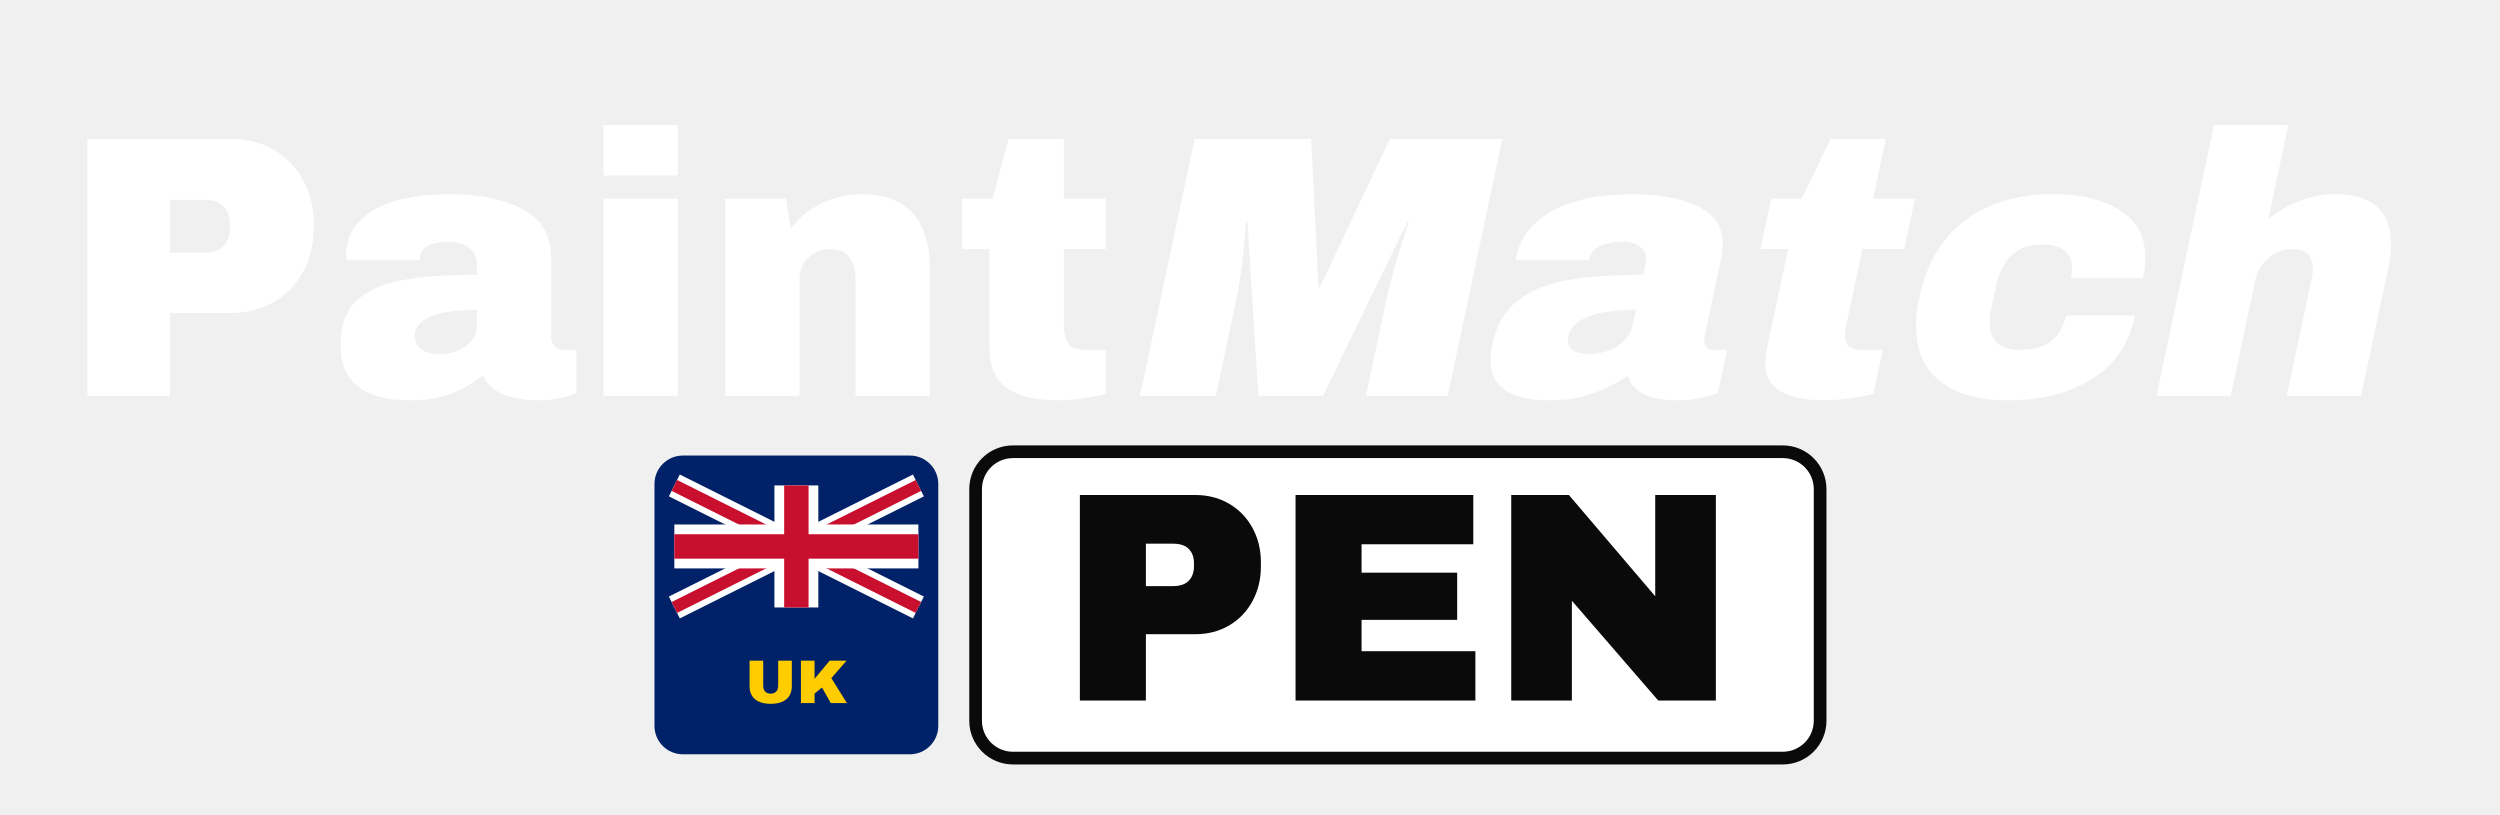
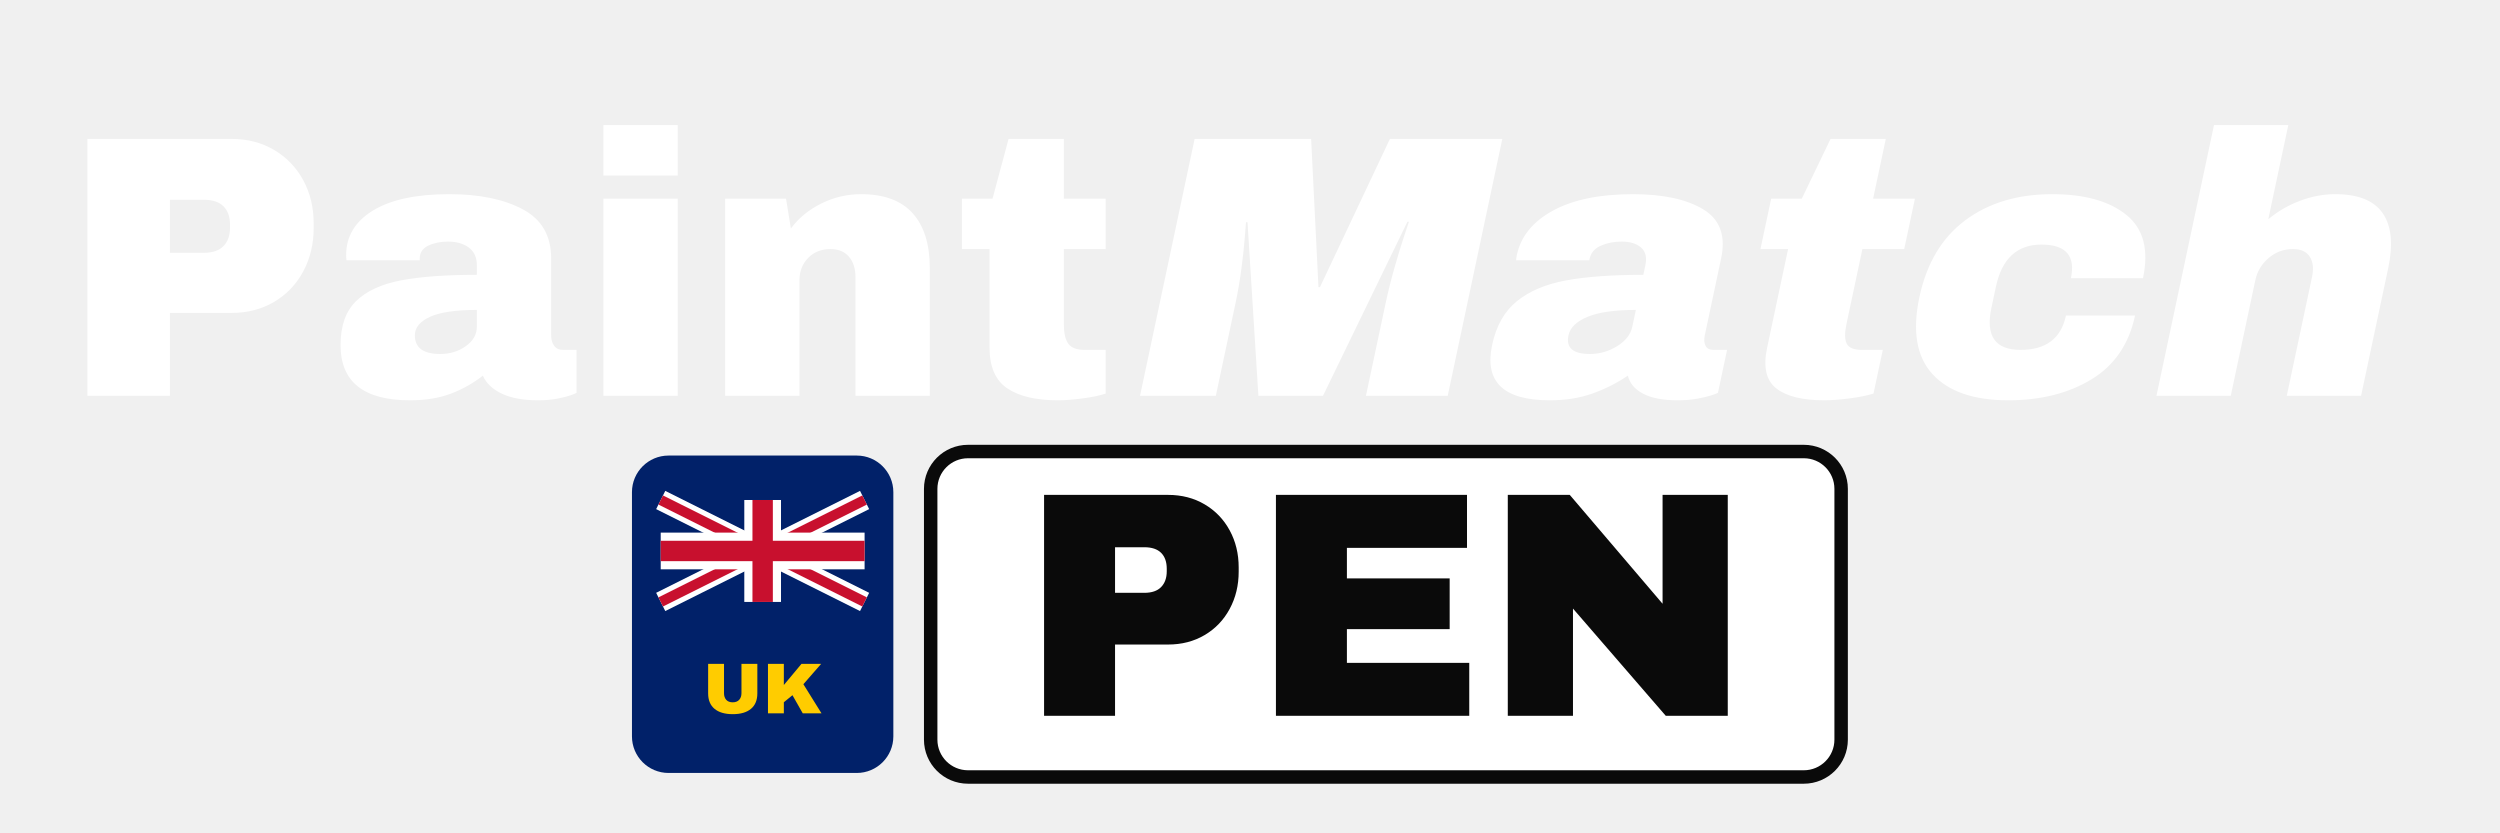
- <svg xmlns="http://www.w3.org/2000/svg" viewBox="0 0 1339.01 436.00" role="img" aria-label="PaintMatchPen">
+ <svg xmlns="http://www.w3.org/2000/svg" viewBox="0 0 1339.01 446.00" role="img" aria-label="PaintMatchPen">
  <path d="M168.0 119.6V122.2Q168.0 135.0 162.4 145.4Q156.8 155.8 146.8 161.7Q136.8 167.6 124.0 167.6H91.0V212.0H46.8V74.4H124.0Q136.8 74.4 146.8 80.3Q156.8 86.2 162.4 96.5Q168.0 106.8 168.0 119.6ZM91.0 135.4H109.2Q116.2 135.4 119.7 131.8Q123.2 128.2 123.2 122.0V120.4Q123.2 114.0 119.7 110.5Q116.2 107.0 109.2 107.0H91.0Z M295.2 138.4V179.6Q295.2 183.0 296.8 185.2Q298.4 187.4 301.6 187.4H308.8V210.4Q308.2 210.8 305.7 211.7Q303.2 212.6 298.6 213.5Q294.0 214.4 288.0 214.4Q276.4 214.4 268.9 210.9Q261.4 207.4 258.6 201.2Q251.0 207.2 241.6 210.8Q232.2 214.4 219.6 214.4Q182.4 214.4 182.4 184.8Q182.4 169.4 190.7 161.3Q199.0 153.2 214.6 150.2Q230.2 147.2 255.4 147.2V142.0Q255.4 135.8 251.1 132.6Q246.8 129.4 240.0 129.4Q233.8 129.4 229.3 131.6Q224.8 133.8 224.8 138.6V139.4H185.6Q185.4 138.4 185.4 136.6Q185.4 121.6 199.7 112.8Q214.0 104.0 240.6 104.0Q264.8 104.0 280.0 112.1Q295.2 120.2 295.2 138.4ZM222.2 179.6Q222.2 189.6 235.8 189.6Q243.6 189.6 249.5 185.4Q255.4 181.2 255.4 175.0V166.0Q238.4 166.0 230.3 169.7Q222.2 173.4 222.2 179.6Z M323.2 94.0V67.0H363.0V94.0ZM323.2 212.0V106.4H363.0V212.0Z M498 143.6V212.0H458.2V148.4Q458.2 141.6 454.7 137.5Q451.2 133.4 444.8 133.4Q437.4 133.4 432.8 138.2Q428.2 143.0 428.2 150.0V212.0H388.4V106.4H421L423.6 122.4Q429.8 114.0 439.9 109.0Q450 104.0 461.2 104.0Q479.6 104.0 488.8 114.2Q498 124.4 498 143.6Z M592.2 106.4V133.4H569.8V173.6Q569.8 180.8 572.2 184.1Q574.6 187.4 581 187.4H592.2V210.8Q587.4 212.4 579.8 213.4Q572.2 214.4 566.6 214.4Q549 214.4 539.5 208.0Q530 201.6 530 186.2V133.4H515.2V106.4H531.6L540.2 74.4H569.8V106.4Z" fill="#FFFFFF" />
  <path d="M731.6 212.0 742.143 162.4Q744.098 153.2 746.86 143.5Q749.622 133.8 751.825 127.2Q754.028 120.6 754.61 118.8H753.81L708.6 212.0H674L668.168 119.0H667.368Q667.185 120.8 666.704 127.3Q666.222 133.8 664.96 143.5Q663.698 153.2 661.743 162.4L651.2 212.0H610.6L639.848 74.4H702.248L706.171 153.8H706.971L744.448 74.4H804.648L775.4 212.0Z M921.844 138.4 913.087 179.6Q912.364 183.0 913.497 185.2Q914.629 187.4 917.829 187.4H925.029L920.14 210.4Q919.455 210.8 916.764 211.7Q914.072 212.6 909.281 213.5Q904.49 214.4 898.49 214.4Q886.89 214.4 880.134 210.9Q873.378 207.4 871.896 201.2Q863.02 207.2 852.855 210.8Q842.69 214.4 830.09 214.4Q792.89 214.4 799.182 184.8Q802.455 169.4 812.477 161.3Q822.498 153.2 838.736 150.2Q854.974 147.2 880.174 147.2L881.279 142.0Q882.597 135.8 878.977 132.6Q875.357 129.4 868.557 129.4Q862.357 129.4 857.39 131.6Q852.422 133.8 851.402 138.6L851.232 139.4H812.032Q812.044 138.4 812.427 136.6Q815.615 121.6 831.786 112.8Q847.956 104.0 874.556 104.0Q898.756 104.0 912.234 112.1Q925.713 120.2 921.844 138.4ZM840.087 179.6Q837.961 189.6 851.561 189.6Q859.361 189.6 866.154 185.4Q872.947 181.2 874.265 175.0L876.178 166.0Q859.178 166.0 850.291 169.7Q841.405 173.4 840.087 179.6Z M1025.646 106.4 1019.907 133.4H997.507L988.962 173.6Q987.432 180.8 989.13 184.1Q990.829 187.4 997.229 187.4H1008.429L1003.455 210.8Q998.315 212.4 990.502 213.4Q982.69 214.4 977.09 214.4Q959.49 214.4 951.35 208.0Q943.211 201.6 946.484 186.2L957.707 133.4H942.907L948.646 106.4H965.046L980.448 74.4H1010.048L1003.246 106.4Z M1147.791 149.0H1109.191Q1113.017 131.0 1093.417 131.0Q1073.817 131.0 1069.013 153.6L1066.59 165.0Q1061.829 187.4 1082.229 187.4Q1102.629 187.4 1106.54 169.0H1143.54Q1138.651 192.0 1120.17 203.2Q1101.69 214.4 1075.69 214.4Q1047.89 214.4 1035.066 200.4Q1022.241 186.4 1028.023 159.2Q1033.805 132.0 1052.58 118.0Q1071.356 104.0 1099.156 104.0Q1125.156 104.0 1138.897 115.1Q1152.637 126.2 1147.791 149.0Z M1250.756 104.0Q1269.156 104.0 1276.188 114.2Q1283.22 124.4 1279.139 143.6L1264.6 212.0H1224.8L1238.319 148.4Q1239.764 141.6 1237.135 137.5Q1234.507 133.4 1228.107 133.4Q1220.707 133.4 1215.087 138.2Q1209.466 143.0 1207.979 150.0L1194.8 212.0H1155L1185.821 67.0H1225.621L1214.908 117.4Q1222.668 111.0 1232.012 107.5Q1241.356 104.0 1250.756 104.0Z" fill="#FFFFFF" />
-   <rect x="350.54" y="244.00" width="152.00" height="160.00" rx="15.20" ry="15.20" fill="#012169" />
-   <line x1="361.18" y1="260.00" x2="491.90" y2="325.36" stroke="#FFF" stroke-width="13.07" />
-   <line x1="491.90" y1="260.00" x2="361.18" y2="325.36" stroke="#FFF" stroke-width="13.07" />
-   <line x1="361.18" y1="260.00" x2="491.90" y2="325.36" stroke="#C8102E" stroke-width="6.54" />
-   <line x1="491.90" y1="260.00" x2="361.18" y2="325.36" stroke="#C8102E" stroke-width="6.54" />
-   <line x1="426.54" y1="260.00" x2="426.54" y2="325.36" stroke="#FFF" stroke-width="23.53" />
-   <line x1="361.18" y1="292.68" x2="491.90" y2="292.68" stroke="#FFF" stroke-width="23.53" />
-   <line x1="426.54" y1="260.00" x2="426.54" y2="325.36" stroke="#C8102E" stroke-width="13.07" />
-   <line x1="361.18" y1="292.68" x2="491.90" y2="292.68" stroke="#C8102E" stroke-width="13.07" />
-   <path d="M412.804 376.967Q407.387 376.967 404.431 374.523Q401.475 372.078 401.475 367.421V353.847H408.775V367.322Q408.775 369.238 409.798 370.377Q410.822 371.517 412.771 371.517Q414.72 371.517 415.76 370.361Q416.801 369.205 416.801 367.322V353.847H424.1V367.421Q424.1 372.078 421.16 374.523Q418.221 376.967 412.804 376.967Z M444.38 353.847H453.43L445.271 363.194L453.595 376.57H444.974L440.251 368.247L436.288 371.484V376.57H428.988V353.847H436.288V363.557Z" fill="#FFCC00" />
-   <rect x="522.54" y="241.96" width="452.32" height="164.08" rx="20.0" ry="20.0" fill="#FFF" stroke="#0A0A0A" stroke-width="6.8" />
-   <path d="M675.344 301.28V303.36Q675.344 313.6 670.864 321.92Q666.384 330.24 658.384 334.96Q650.384 339.68 640.144 339.68H613.744V375.2H578.384V265.12H640.144Q650.384 265.12 658.384 269.84Q666.384 274.56 670.864 282.8Q675.344 291.04 675.344 301.28ZM613.744 313.92H628.304Q633.904 313.92 636.704 311.04Q639.504 308.16 639.504 303.2V301.92Q639.504 296.8 636.704 294.0Q633.904 291.2 628.304 291.2H613.744Z M693.904 265.12H789.104V291.52H729.264V306.72H780.464V332.0H729.264V348.8H790.224V375.2H693.904Z M888.144 375.2 841.904 321.76V375.2H809.424V265.12H840.304L886.544 319.36V265.12H919.024V375.2Z" fill="#0A0A0A" />
+   <rect x="338.48" y="244.00" width="140.00" height="170.00" rx="19.60" ry="19.60" fill="#012169" />
+   <line x1="353.88" y1="267.80" x2="463.08" y2="322.40" stroke="#FFF" stroke-width="10.92" />
+   <line x1="463.08" y1="267.80" x2="353.88" y2="322.40" stroke="#FFF" stroke-width="10.92" />
+   <line x1="353.88" y1="267.80" x2="463.08" y2="322.40" stroke="#C8102E" stroke-width="5.46" />
+   <line x1="463.08" y1="267.80" x2="353.88" y2="322.40" stroke="#C8102E" stroke-width="5.46" />
+   <line x1="408.48" y1="267.80" x2="408.48" y2="322.40" stroke="#FFF" stroke-width="19.66" />
+   <line x1="353.88" y1="295.10" x2="463.08" y2="295.10" stroke="#FFF" stroke-width="19.66" />
+   <line x1="408.48" y1="267.80" x2="408.48" y2="322.40" stroke="#C8102E" stroke-width="10.92" />
+   <line x1="353.88" y1="295.10" x2="463.08" y2="295.10" stroke="#C8102E" stroke-width="10.92" />
+   <path d="M392.478 382.512Q386.168 382.512 382.725 379.665Q379.282 376.818 379.282 371.393V355.581H387.784V371.278Q387.784 373.509 388.977 374.836Q390.169 376.164 392.439 376.164Q394.709 376.164 395.921 374.817Q397.133 373.471 397.133 371.278V355.581H405.635V371.393Q405.635 376.818 402.211 379.665Q398.787 382.512 392.478 382.512Z M429.257 355.581H439.798L430.296 366.469L439.991 382.05H429.949L424.448 372.355L419.831 376.125V382.05H411.329V355.581H419.831V366.892Z" fill="#FFCC00" />
+   <rect x="498.48" y="241.84" width="487.64" height="174.32" rx="20.0" ry="20.0" fill="#FFF" stroke="#0A0A0A" stroke-width="7.2" />
+   <path d="M663.442 303.936V306.172Q663.442 317.18 658.626 326.124Q653.81 335.068 645.21 340.142Q636.61 345.216 625.602 345.216H597.222V383.4H559.21V265.064H625.602Q636.61 265.064 645.21 270.138Q653.81 275.212 658.626 284.07Q663.442 292.928 663.442 303.936ZM597.222 317.524H612.874Q618.894 317.524 621.904 314.428Q624.914 311.332 624.914 306.0V304.624Q624.914 299.12 621.904 296.11Q618.894 293.1 612.874 293.1H597.222Z M683.394 265.064H785.734V293.444H721.406V309.784H776.446V336.96H721.406V355.02H786.938V383.4H683.394Z M892.202 383.4 842.494 325.952V383.4H807.578V265.064H840.774L890.482 323.372V265.064H925.398V383.4Z" fill="#0A0A0A" />
</svg>
